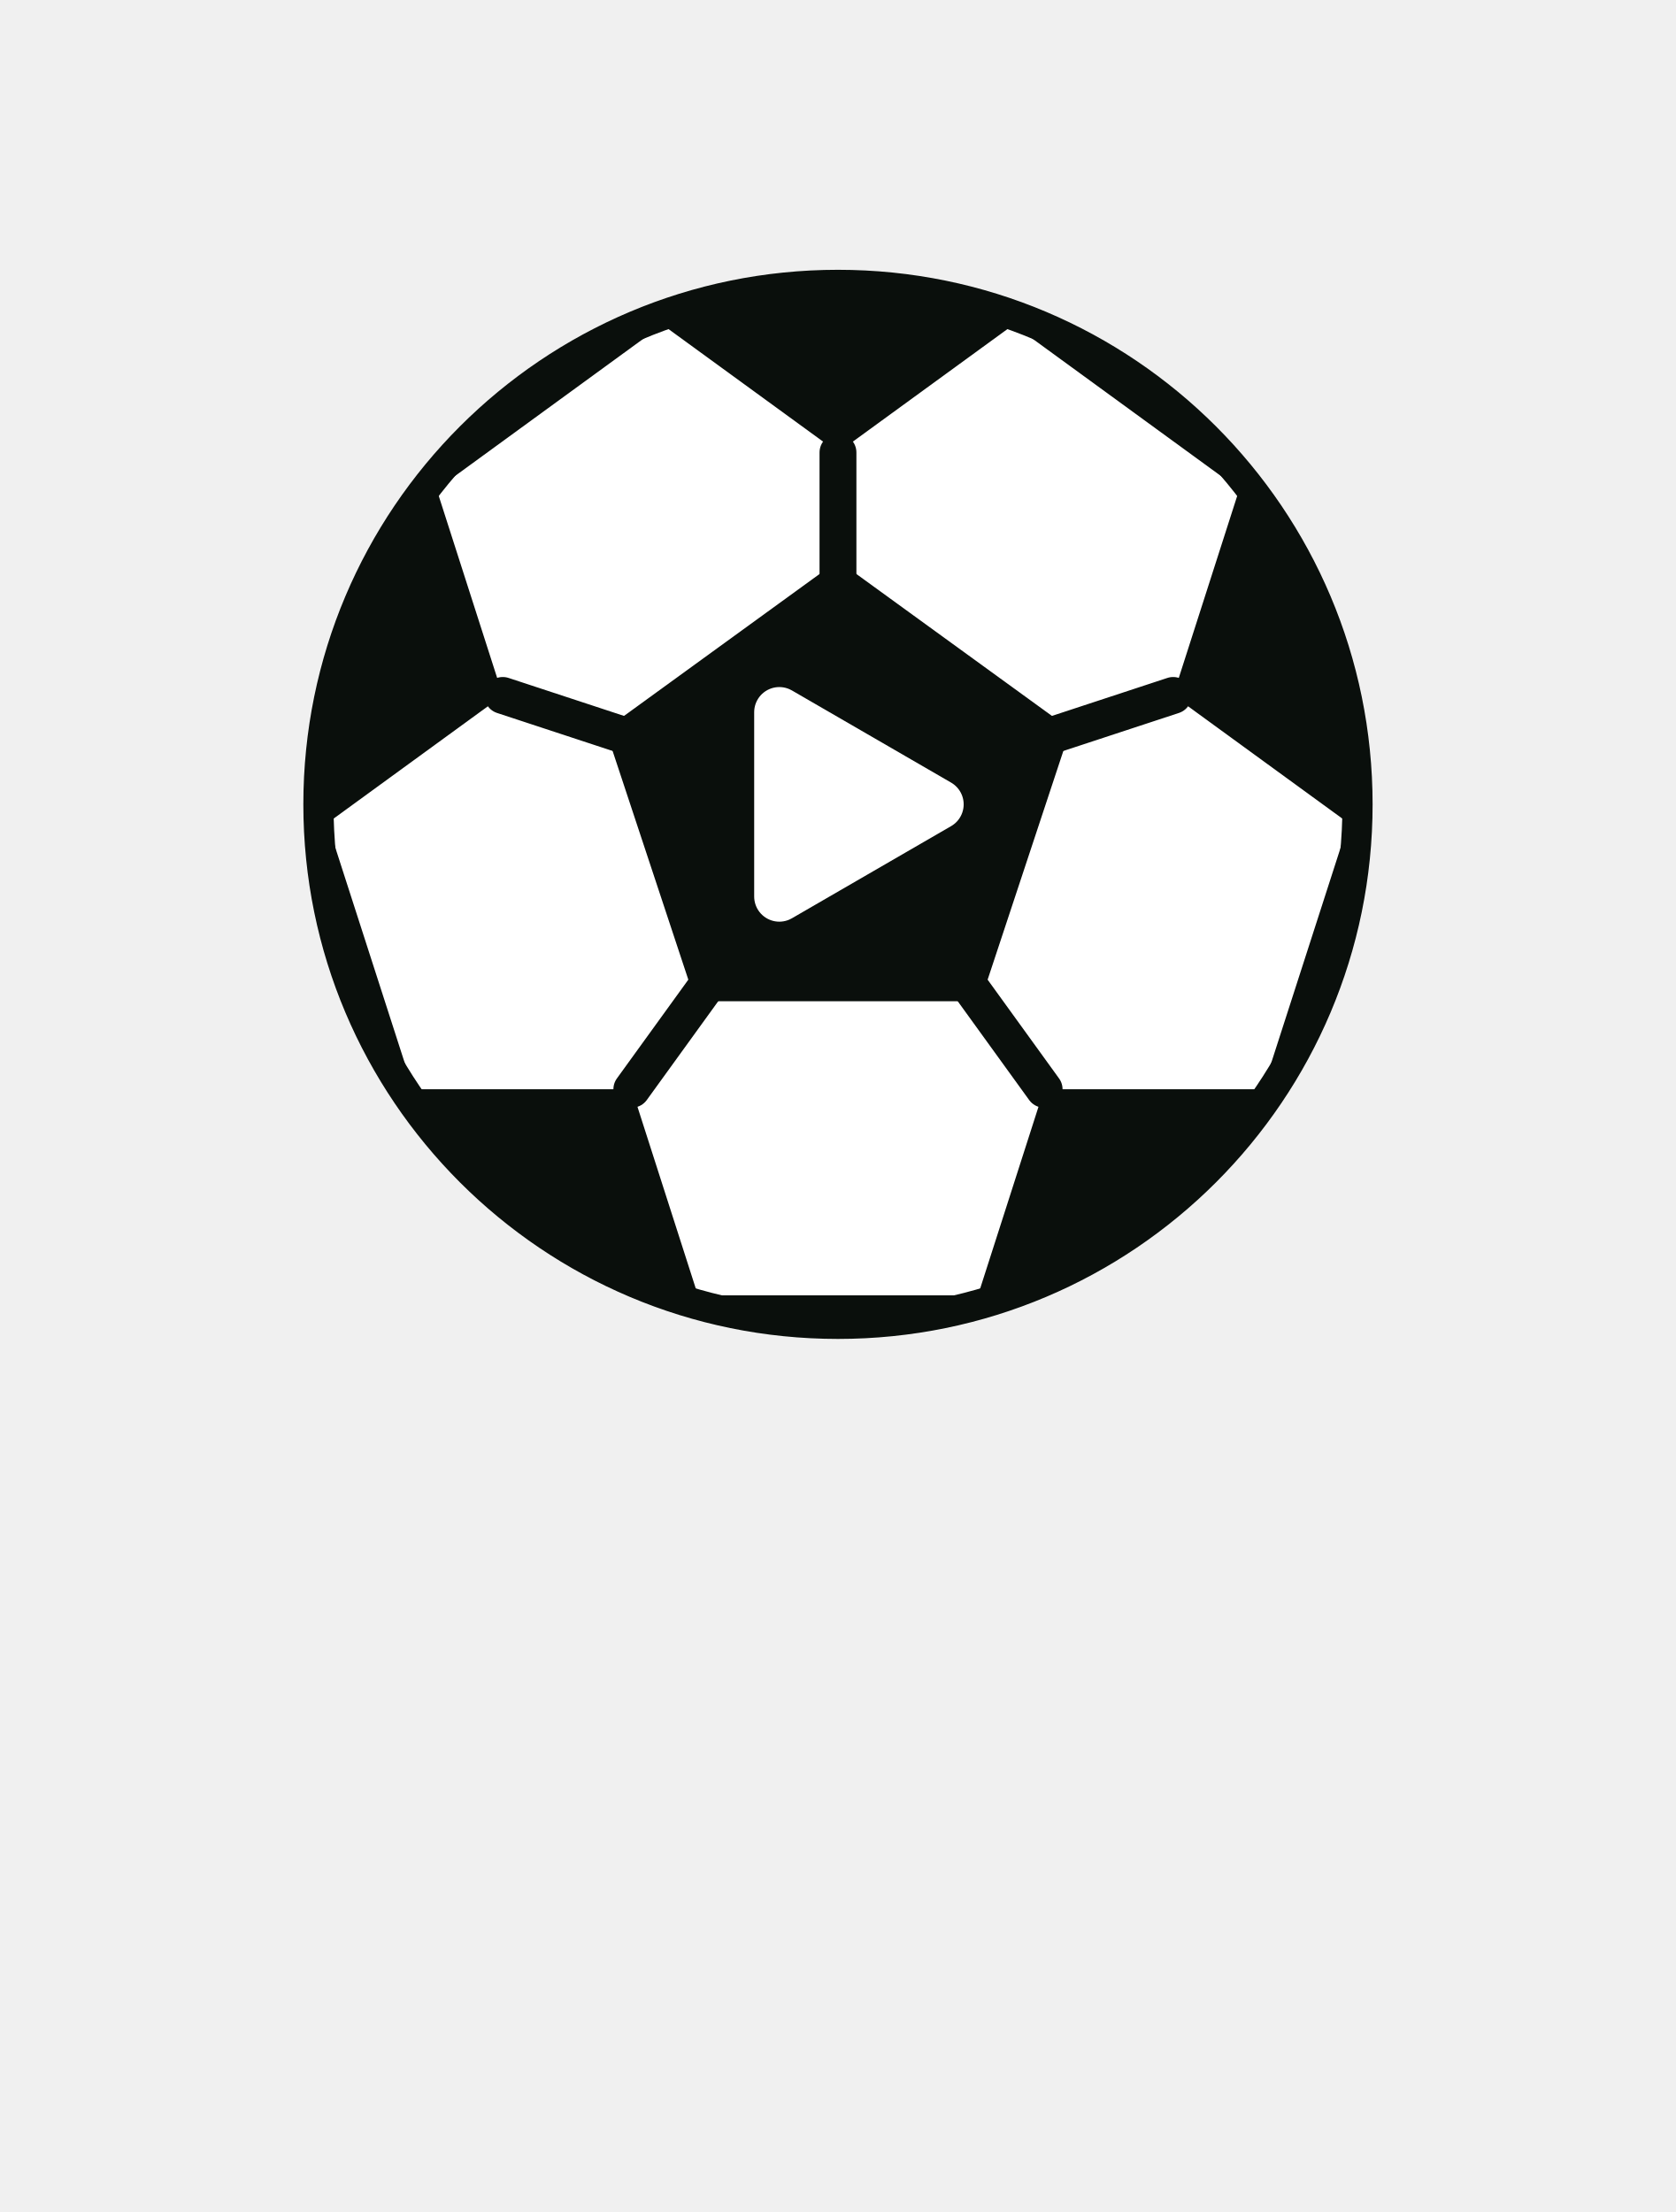
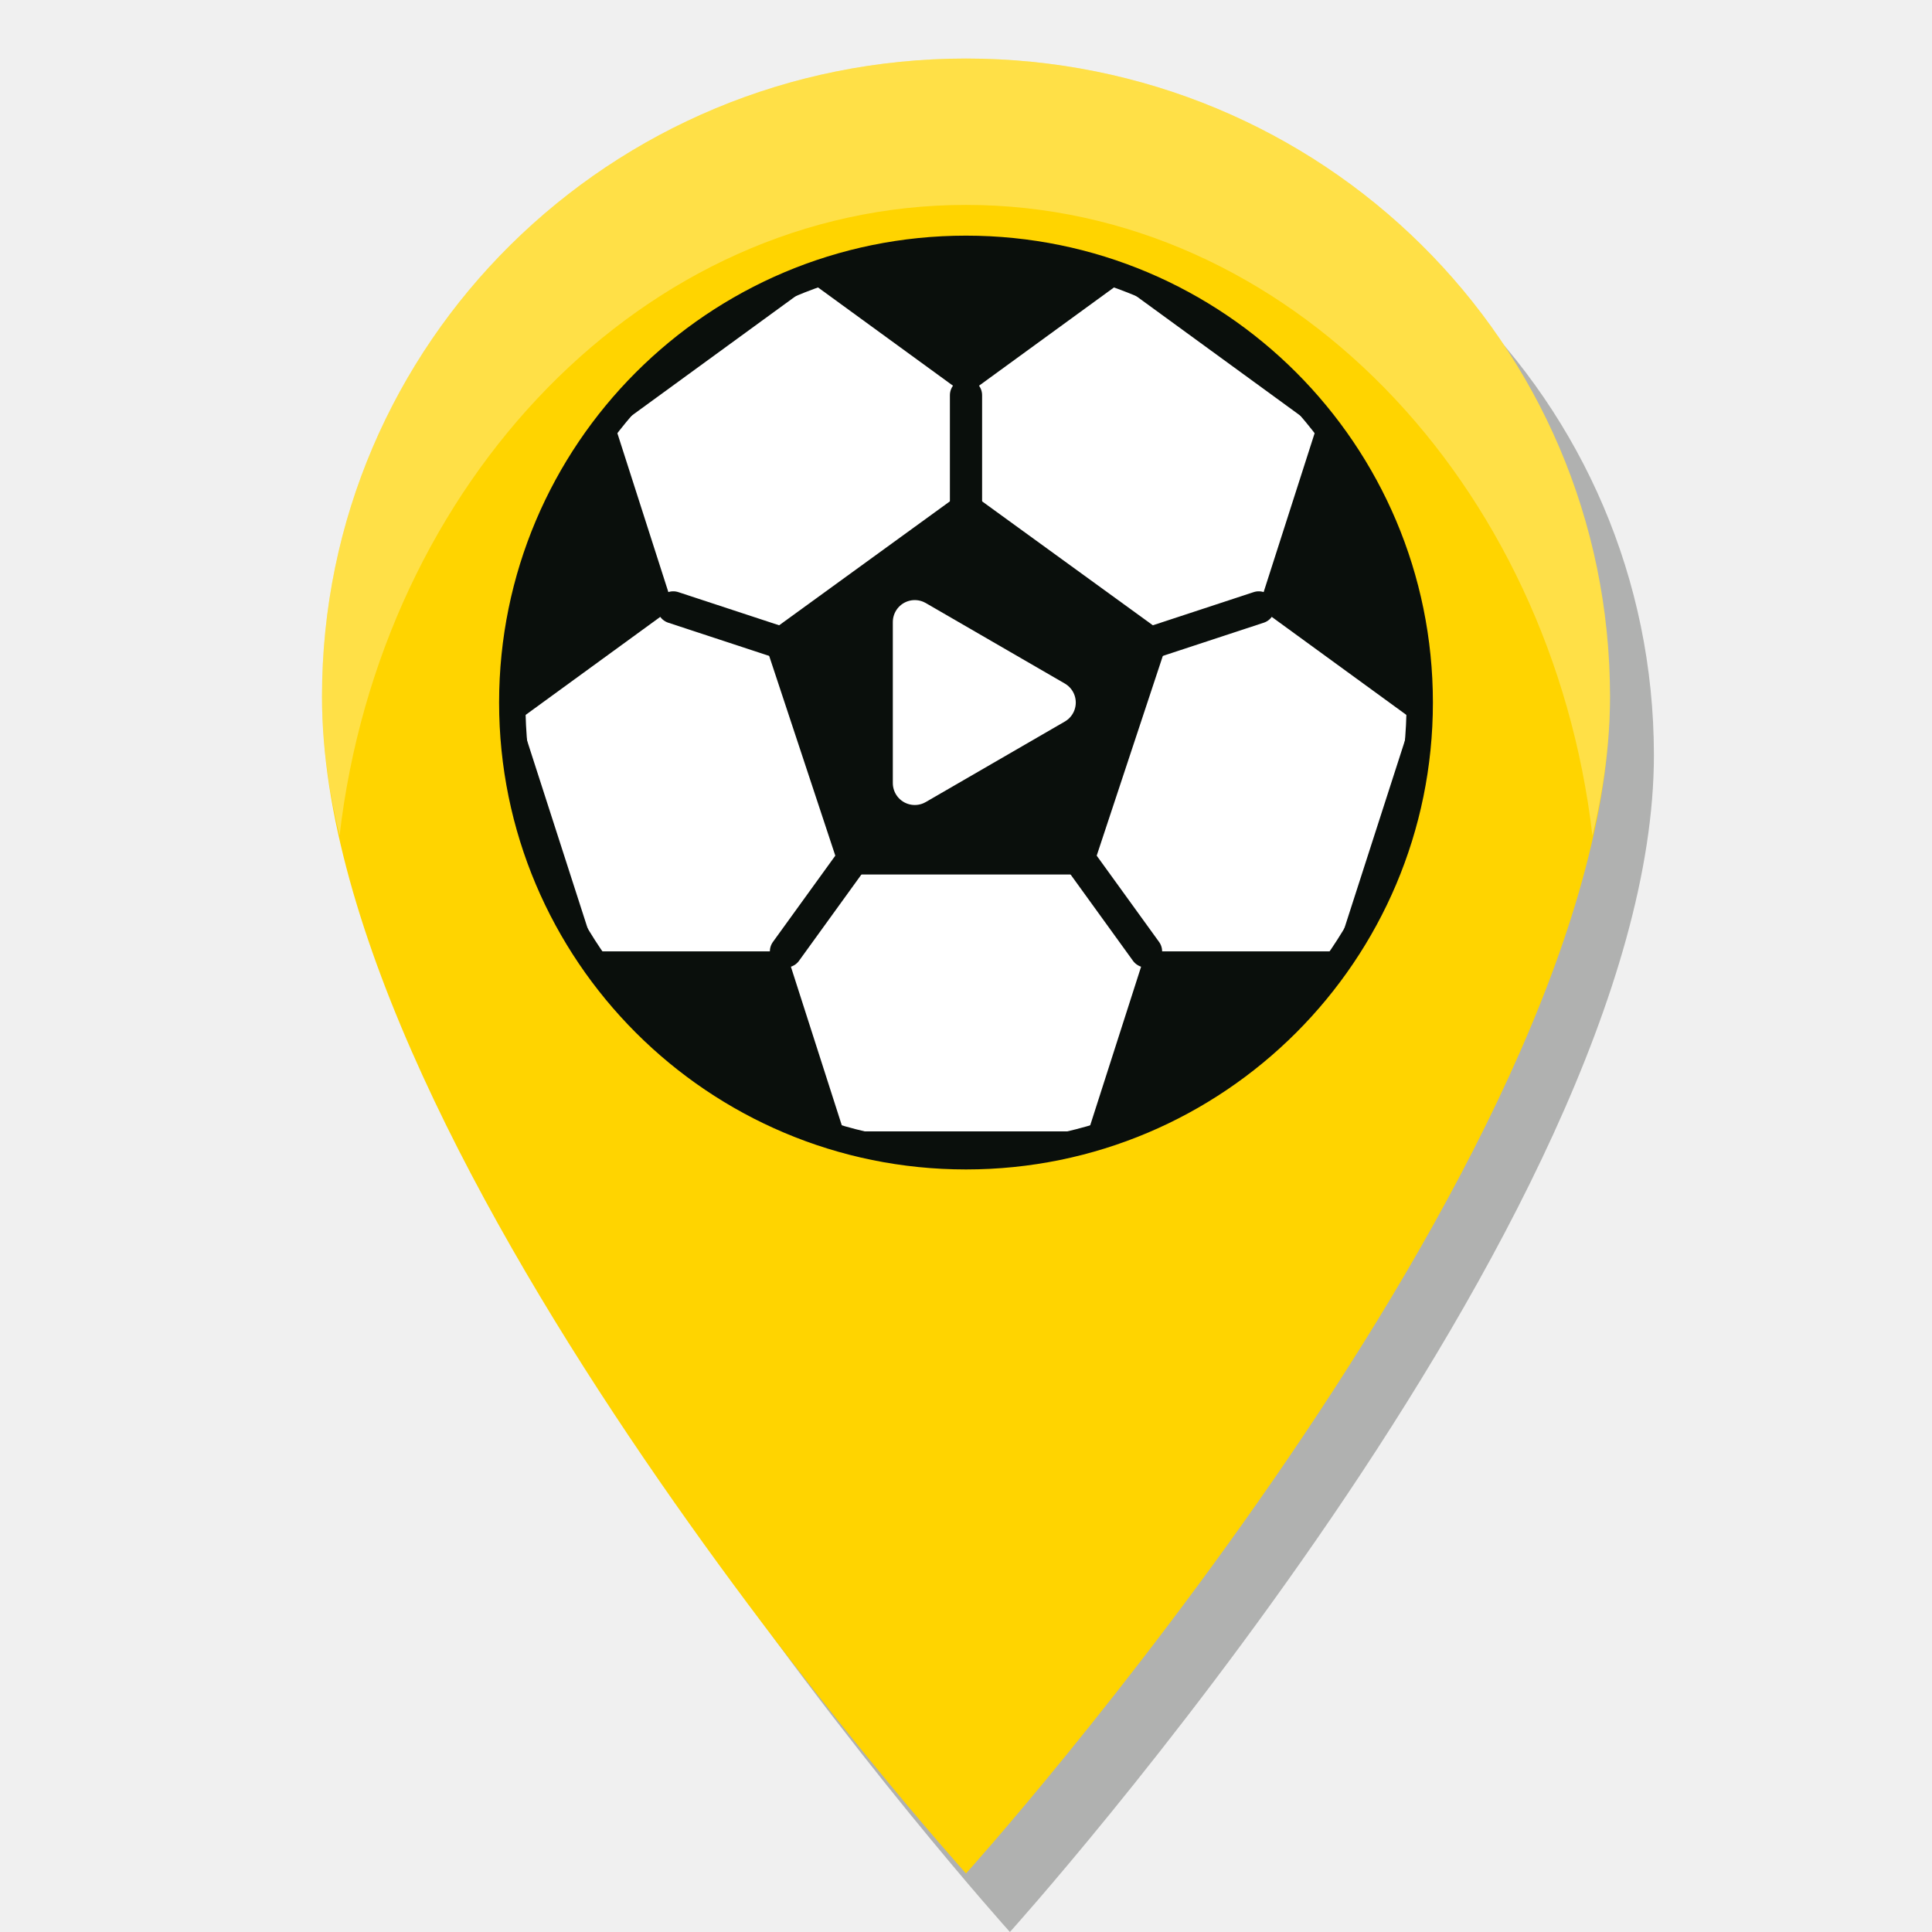
- <svg xmlns="http://www.w3.org/2000/svg" viewBox="0 0 100 132">
+ <svg xmlns="http://www.w3.org/2000/svg" width="132" height="132" viewBox="-16 0 132 132">
+   <path d="M50 4C25.7 4 6 23.4 6 47.6c0 31.6 44 80.4 44 80.4s44-48.8 44-80.4C94 23.4 74.3 4 50 4z" fill="#0a0f0c" opacity="0.28" transform="translate(3 4)" />
+   <path d="M50 4C25.7 4 6 23.4 6 47.6c0 31.6 44 80.4 44 80.4s44-48.8 44-80.4C94 23.4 74.3 4 50 4z" fill="#ffd400" />
+   <path d="M50 4C25.7 4 6 23.4 6 47.6c0 3 .4 6.2 1.2 9.5C10 33 28 14 50 14s40 19 42.8 43.1c.8-3.3 1.2-6.5 1.2-9.5C94 23.4 74.3 4 50 4z" fill="#fff" opacity="0.28" />
  <defs>
-     <clipPath id="f">
+     <clipPath id="bolasite">
      <circle cx="50" cy="48" r="31" />
    </clipPath>
  </defs>
  <circle cx="50" cy="48" r="31" fill="#fff" />
-   <g clip-path="url(#f)" fill="#0a0f0c">
+   <g clip-path="url(#bolasite)" fill="#0a0f0c">
    <polygon points="50.0,27.0 38.6,18.7 42.9,5.3 57.1,5.3 61.4,18.7" />
    <polygon points="70.0,41.5 74.3,28.1 88.4,28.1 92.8,41.5 81.4,49.8" />
    <polygon points="62.3,65.0 76.5,65.0 80.8,78.4 69.4,86.7 58.0,78.4" />
    <polygon points="37.7,65.0 42.0,78.4 30.6,86.7 19.2,78.4 23.5,65.0" />
    <polygon points="30.0,41.5 18.6,49.8 7.2,41.5 11.6,28.1 25.7,28.1" />
  </g>
-   <g clip-path="url(#f)" stroke="#0a0f0c" stroke-width="2.2" stroke-linecap="round">
+   <g clip-path="url(#bolasite)" stroke="#0a0f0c" stroke-width="2.2" stroke-linecap="round">
    <line x1="50.0" y1="35.0" x2="50.0" y2="27.0" />
    <line x1="61.4" y1="18.7" x2="74.3" y2="28.1" />
    <line x1="62.4" y1="44.0" x2="70.0" y2="41.5" />
    <line x1="81.4" y1="49.8" x2="76.5" y2="65.0" />
    <line x1="57.6" y1="58.5" x2="62.3" y2="65.0" />
    <line x1="58.0" y1="78.4" x2="42.0" y2="78.4" />
    <line x1="42.4" y1="58.5" x2="37.7" y2="65.0" />
    <line x1="23.5" y1="65.0" x2="18.6" y2="49.8" />
    <line x1="37.6" y1="44.0" x2="30.0" y2="41.5" />
    <line x1="25.7" y1="28.1" x2="38.6" y2="18.7" />
  </g>
  <polygon points="50.0,35.0 62.4,44.0 57.6,58.5 42.4,58.5 37.6,44.0" fill="#0a0f0c" stroke="#0a0f0c" stroke-width="2.5" stroke-linejoin="round" />
  <path d="M46.5 42.5L56 48L46.5 53.5Z" fill="#fff" stroke="#fff" stroke-width="3" stroke-linejoin="round" />
  <circle cx="50" cy="48" r="31" fill="none" stroke="#0a0f0c" stroke-width="1.8" />
</svg>
